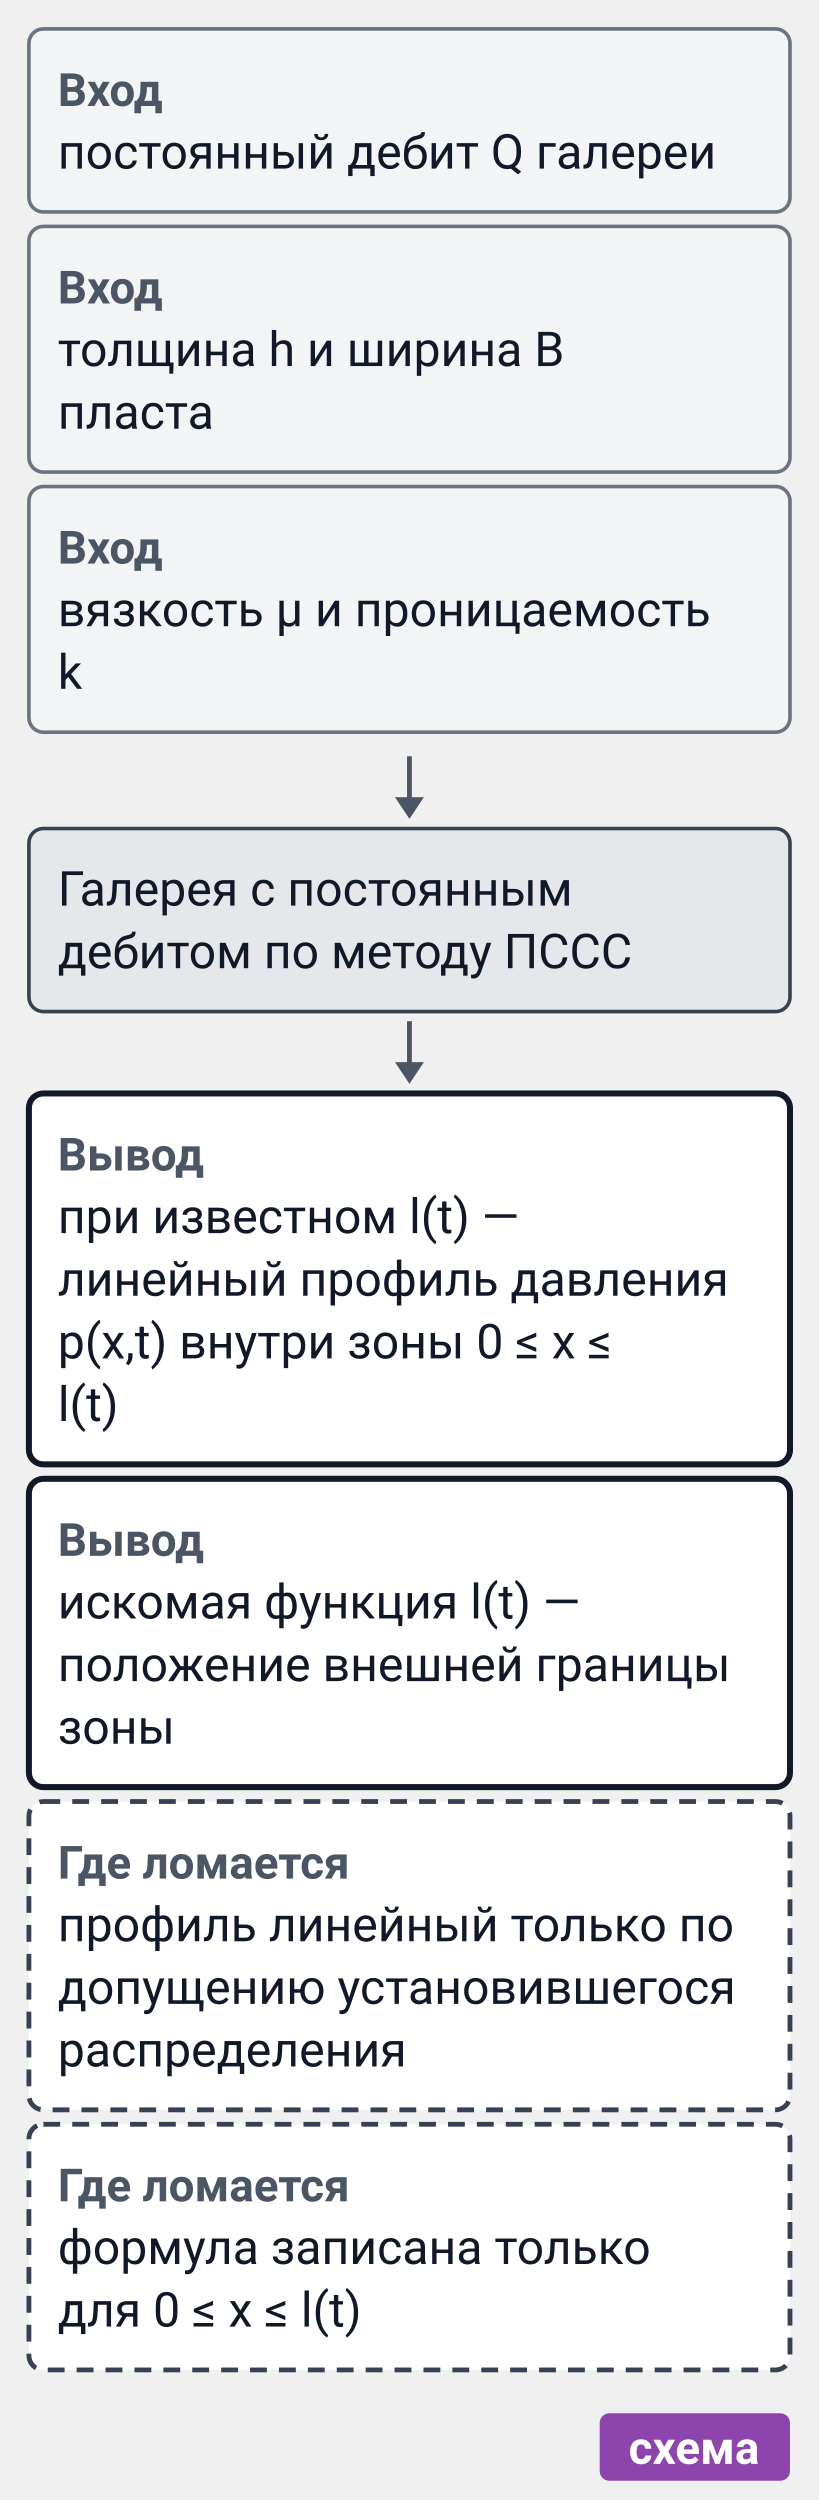
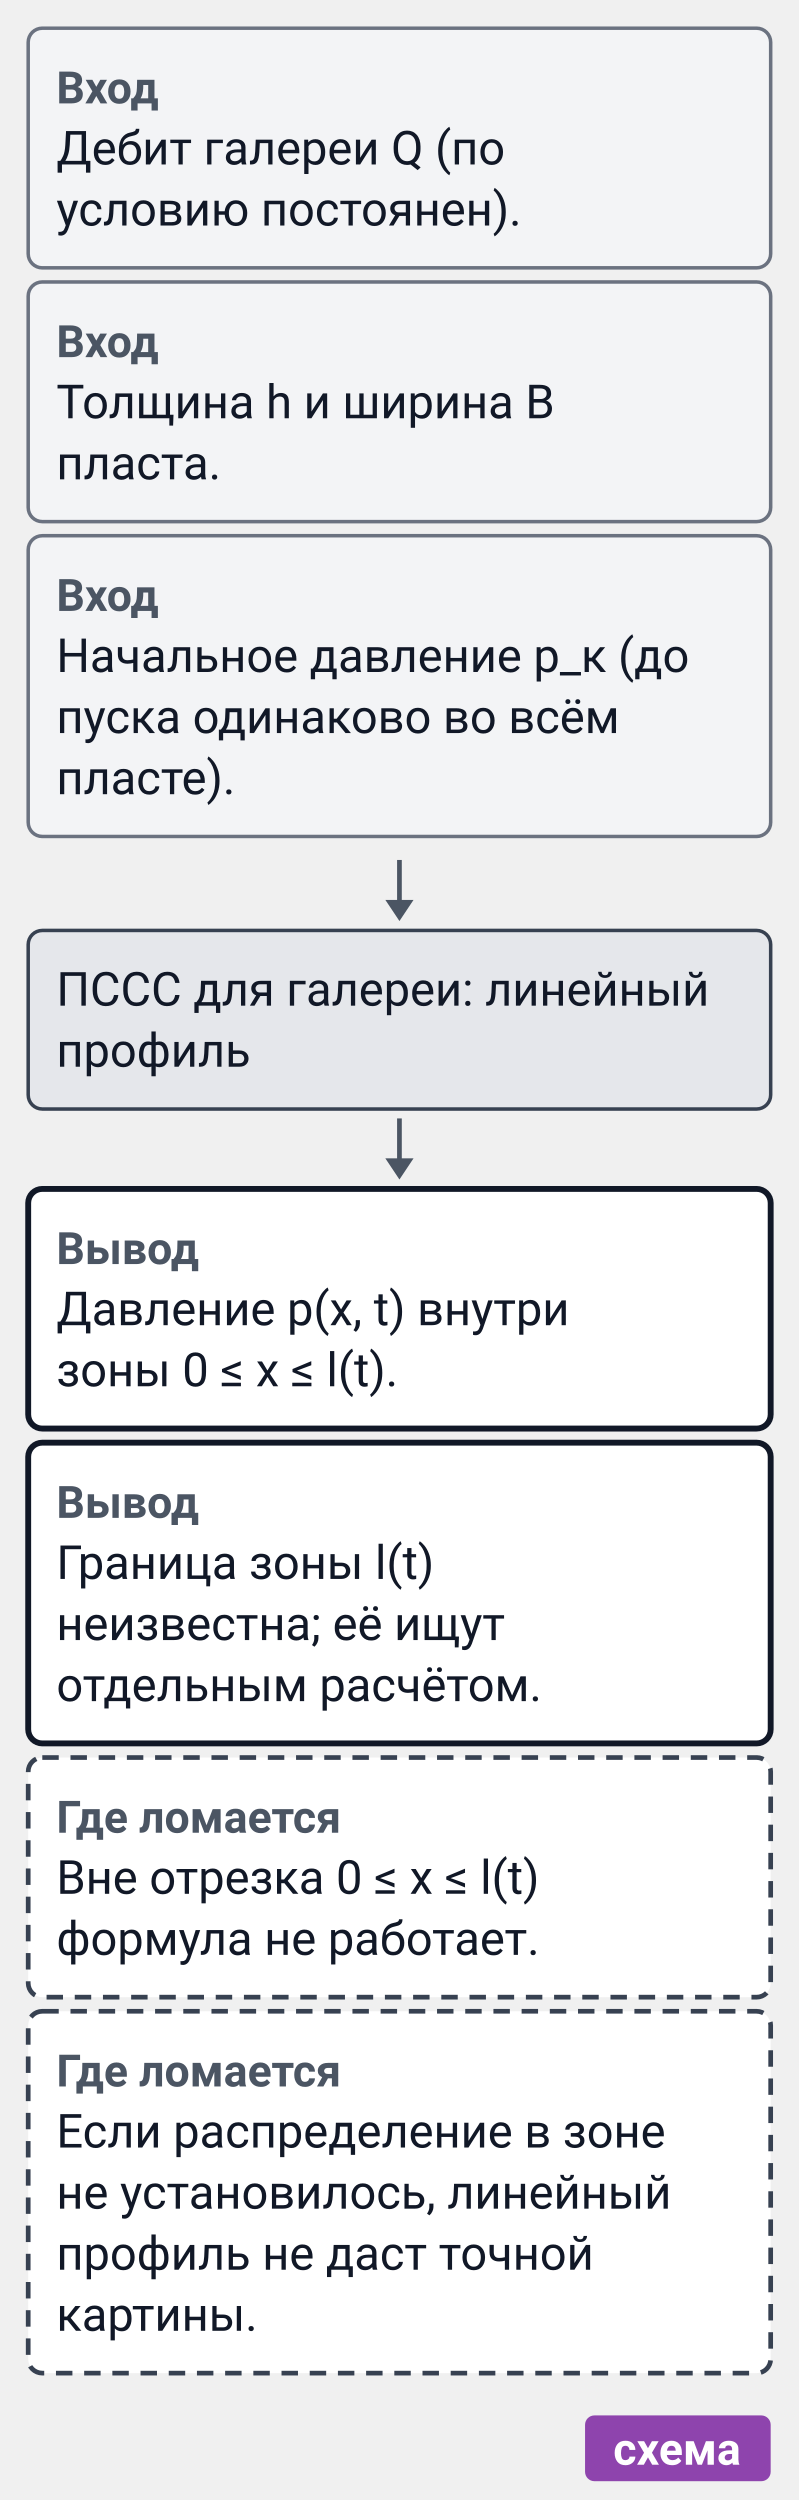
- <svg xmlns="http://www.w3.org/2000/svg" viewBox="0 0 340 1038" role="img" aria-label="Схема шага «Галерея с постоянным дебитом по методу ПССС»: что на входе, что получаем и где правило ломается.">
+ <svg xmlns="http://www.w3.org/2000/svg" viewBox="0 0 340 1064" role="img" aria-label="Схема шага «ПССС для галереи: линейный профиль»: что на входе, что получаем и где правило ломается.">
  <style>.i-in{fill:#F3F4F6;stroke:#6B7280;stroke-width:1.5}.i-out{fill:#FFFFFF;stroke:#111827;stroke-width:2.5}.i-node{fill:#E5E7EB;stroke:#374151;stroke-width:1.5}.i-warn{fill:#FFFFFF;stroke:#374151;stroke-width:2;stroke-dasharray:7 5}.it{fill:#111827;font-size:20px;font-family:system-ui,-apple-system,'Segoe UI',Roboto,sans-serif}.ih{fill:#4B5563;font-size:19px;font-weight:700;font-family:system-ui,-apple-system,'Segoe UI',Roboto,sans-serif}.il{fill:#4B5563;font-size:19px;font-family:system-ui,-apple-system,'Segoe UI',Roboto,sans-serif}.ia{stroke:#4B5563;stroke-width:2}.iah{fill:#4B5563}.ibt{fill:#FFFFFF;font-size:19px;font-weight:700;font-family:system-ui,-apple-system,'Segoe UI',Roboto,sans-serif}.isw{stroke:#6B7280;stroke-width:1.5}</style>
-   <rect class="i-in" x="12" y="12" width="316" height="76" rx="6" />
+   <rect class="i-in" x="12" y="12" width="316" height="102" rx="6" />
  <text class="ih" x="24" y="44">Вход</text>
-   <text class="it" x="24" y="70">постоянный дебит Q галереи</text>
-   <rect class="i-in" x="12" y="94" width="316" height="102" rx="6" />
-   <text class="ih" x="24" y="126">Вход</text>
-   <text class="it" x="24" y="152">толщина h и ширина B</text>
-   <text class="it" x="24" y="178">пласта</text>
-   <rect class="i-in" x="12" y="202" width="316" height="102" rx="6" />
-   <text class="ih" x="24" y="234">Вход</text>
-   <text class="it" x="24" y="260">вязкость μ и проницаемость</text>
-   <text class="it" x="24" y="286">k</text>
-   <line class="ia" x1="170" y1="314" x2="170" y2="334" />
-   <path class="iah" d="M170 340 l-6 -9 h12 z" />
-   <rect class="i-node" x="12" y="344" width="316" height="76" rx="6" />
-   <text class="it" x="24" y="376">Галерея с постоянным</text>
-   <text class="it" x="24" y="402">дебитом по методу ПССС</text>
-   <line class="ia" x1="170" y1="424" x2="170" y2="444" />
-   <path class="iah" d="M170 450 l-6 -9 h12 z" />
-   <rect class="i-out" x="12" y="454" width="316" height="154" rx="6" />
-   <text class="ih" x="24" y="486">Вывод</text>
-   <text class="it" x="24" y="512">при известном l(t) —</text>
-   <text class="it" x="24" y="538">линейный профиль давления</text>
-   <text class="it" x="24" y="564">p(x,t) внутри зоны 0 ≤ x ≤</text>
-   <text class="it" x="24" y="590">l(t)</text>
+   <text class="it" x="24" y="70">Дебит галереи Q (по</text>
+   <text class="it" x="24" y="96">условию постоянен).</text>
+   <rect class="i-in" x="12" y="120" width="316" height="102" rx="6" />
+   <text class="ih" x="24" y="152">Вход</text>
+   <text class="it" x="24" y="178">Толщина h и ширина B</text>
+   <text class="it" x="24" y="204">пласта.</text>
+   <rect class="i-in" x="12" y="228" width="316" height="128" rx="6" />
+   <text class="ih" x="24" y="260">Вход</text>
+   <text class="it" x="24" y="286">Начальное давление p_к (до</text>
+   <text class="it" x="24" y="312">пуска одинаково во всём</text>
+   <text class="it" x="24" y="338">пласте).</text>
+   <line class="ia" x1="170" y1="366" x2="170" y2="386" />
+   <path class="iah" d="M170 392 l-6 -9 h12 z" />
+   <rect class="i-node" x="12" y="396" width="316" height="76" rx="6" />
+   <text class="it" x="24" y="428">ПССС для галереи: линейный</text>
+   <text class="it" x="24" y="454">профиль</text>
+   <line class="ia" x1="170" y1="476" x2="170" y2="496" />
+   <path class="iah" d="M170 502 l-6 -9 h12 z" />
+   <rect class="i-out" x="12" y="506" width="316" height="102" rx="6" />
+   <text class="ih" x="24" y="538">Вывод</text>
+   <text class="it" x="24" y="564">Давление p(x, t) внутри</text>
+   <text class="it" x="24" y="590">зоны 0 ≤ x ≤ l(t).</text>
  <rect class="i-out" x="12" y="614" width="316" height="128" rx="6" />
  <text class="ih" x="24" y="646">Вывод</text>
-   <text class="it" x="24" y="672">искомая функция l(t) —</text>
-   <text class="it" x="24" y="698">положение внешней границы</text>
-   <text class="it" x="24" y="724">зоны</text>
-   <rect class="i-warn" x="12" y="748" width="316" height="128" rx="6" />
+   <text class="it" x="24" y="672">Граница зоны l(t)</text>
+   <text class="it" x="24" y="698">неизвестна; её ищут</text>
+   <text class="it" x="24" y="724">отдельным расчётом.</text>
+   <rect class="i-warn" x="12" y="748" width="316" height="102" rx="6" />
  <text class="ih" x="24" y="780">Где ломается</text>
-   <text class="it" x="24" y="806">профиль линейный только по</text>
-   <text class="it" x="24" y="832">допущению установившегося</text>
-   <text class="it" x="24" y="858">распределения</text>
-   <rect class="i-warn" x="12" y="882" width="316" height="102" rx="6" />
-   <text class="ih" x="24" y="914">Где ломается</text>
-   <text class="it" x="24" y="940">формула записана только</text>
-   <text class="it" x="24" y="966">для 0 ≤ x ≤ l(t)</text>
-   <rect x="249" y="1002" width="79" height="28" rx="4" fill="#8E44AD" />
-   <text class="ibt" x="261" y="1023">схема</text>
+   <text class="it" x="24" y="806">Вне отрезка 0 ≤ x ≤ l(t)</text>
+   <text class="it" x="24" y="832">формула не работает.</text>
+   <rect class="i-warn" x="12" y="856" width="316" height="154" rx="6" />
+   <text class="ih" x="24" y="888">Где ломается</text>
+   <text class="it" x="24" y="914">Если распределение в зоне</text>
+   <text class="it" x="24" y="940">не установилось, линейный</text>
+   <text class="it" x="24" y="966">профиль не даст точной</text>
+   <text class="it" x="24" y="992">картины.</text>
+   <rect x="249" y="1028" width="79" height="28" rx="4" fill="#8E44AD" />
+   <text class="ibt" x="261" y="1049">схема</text>
</svg>
